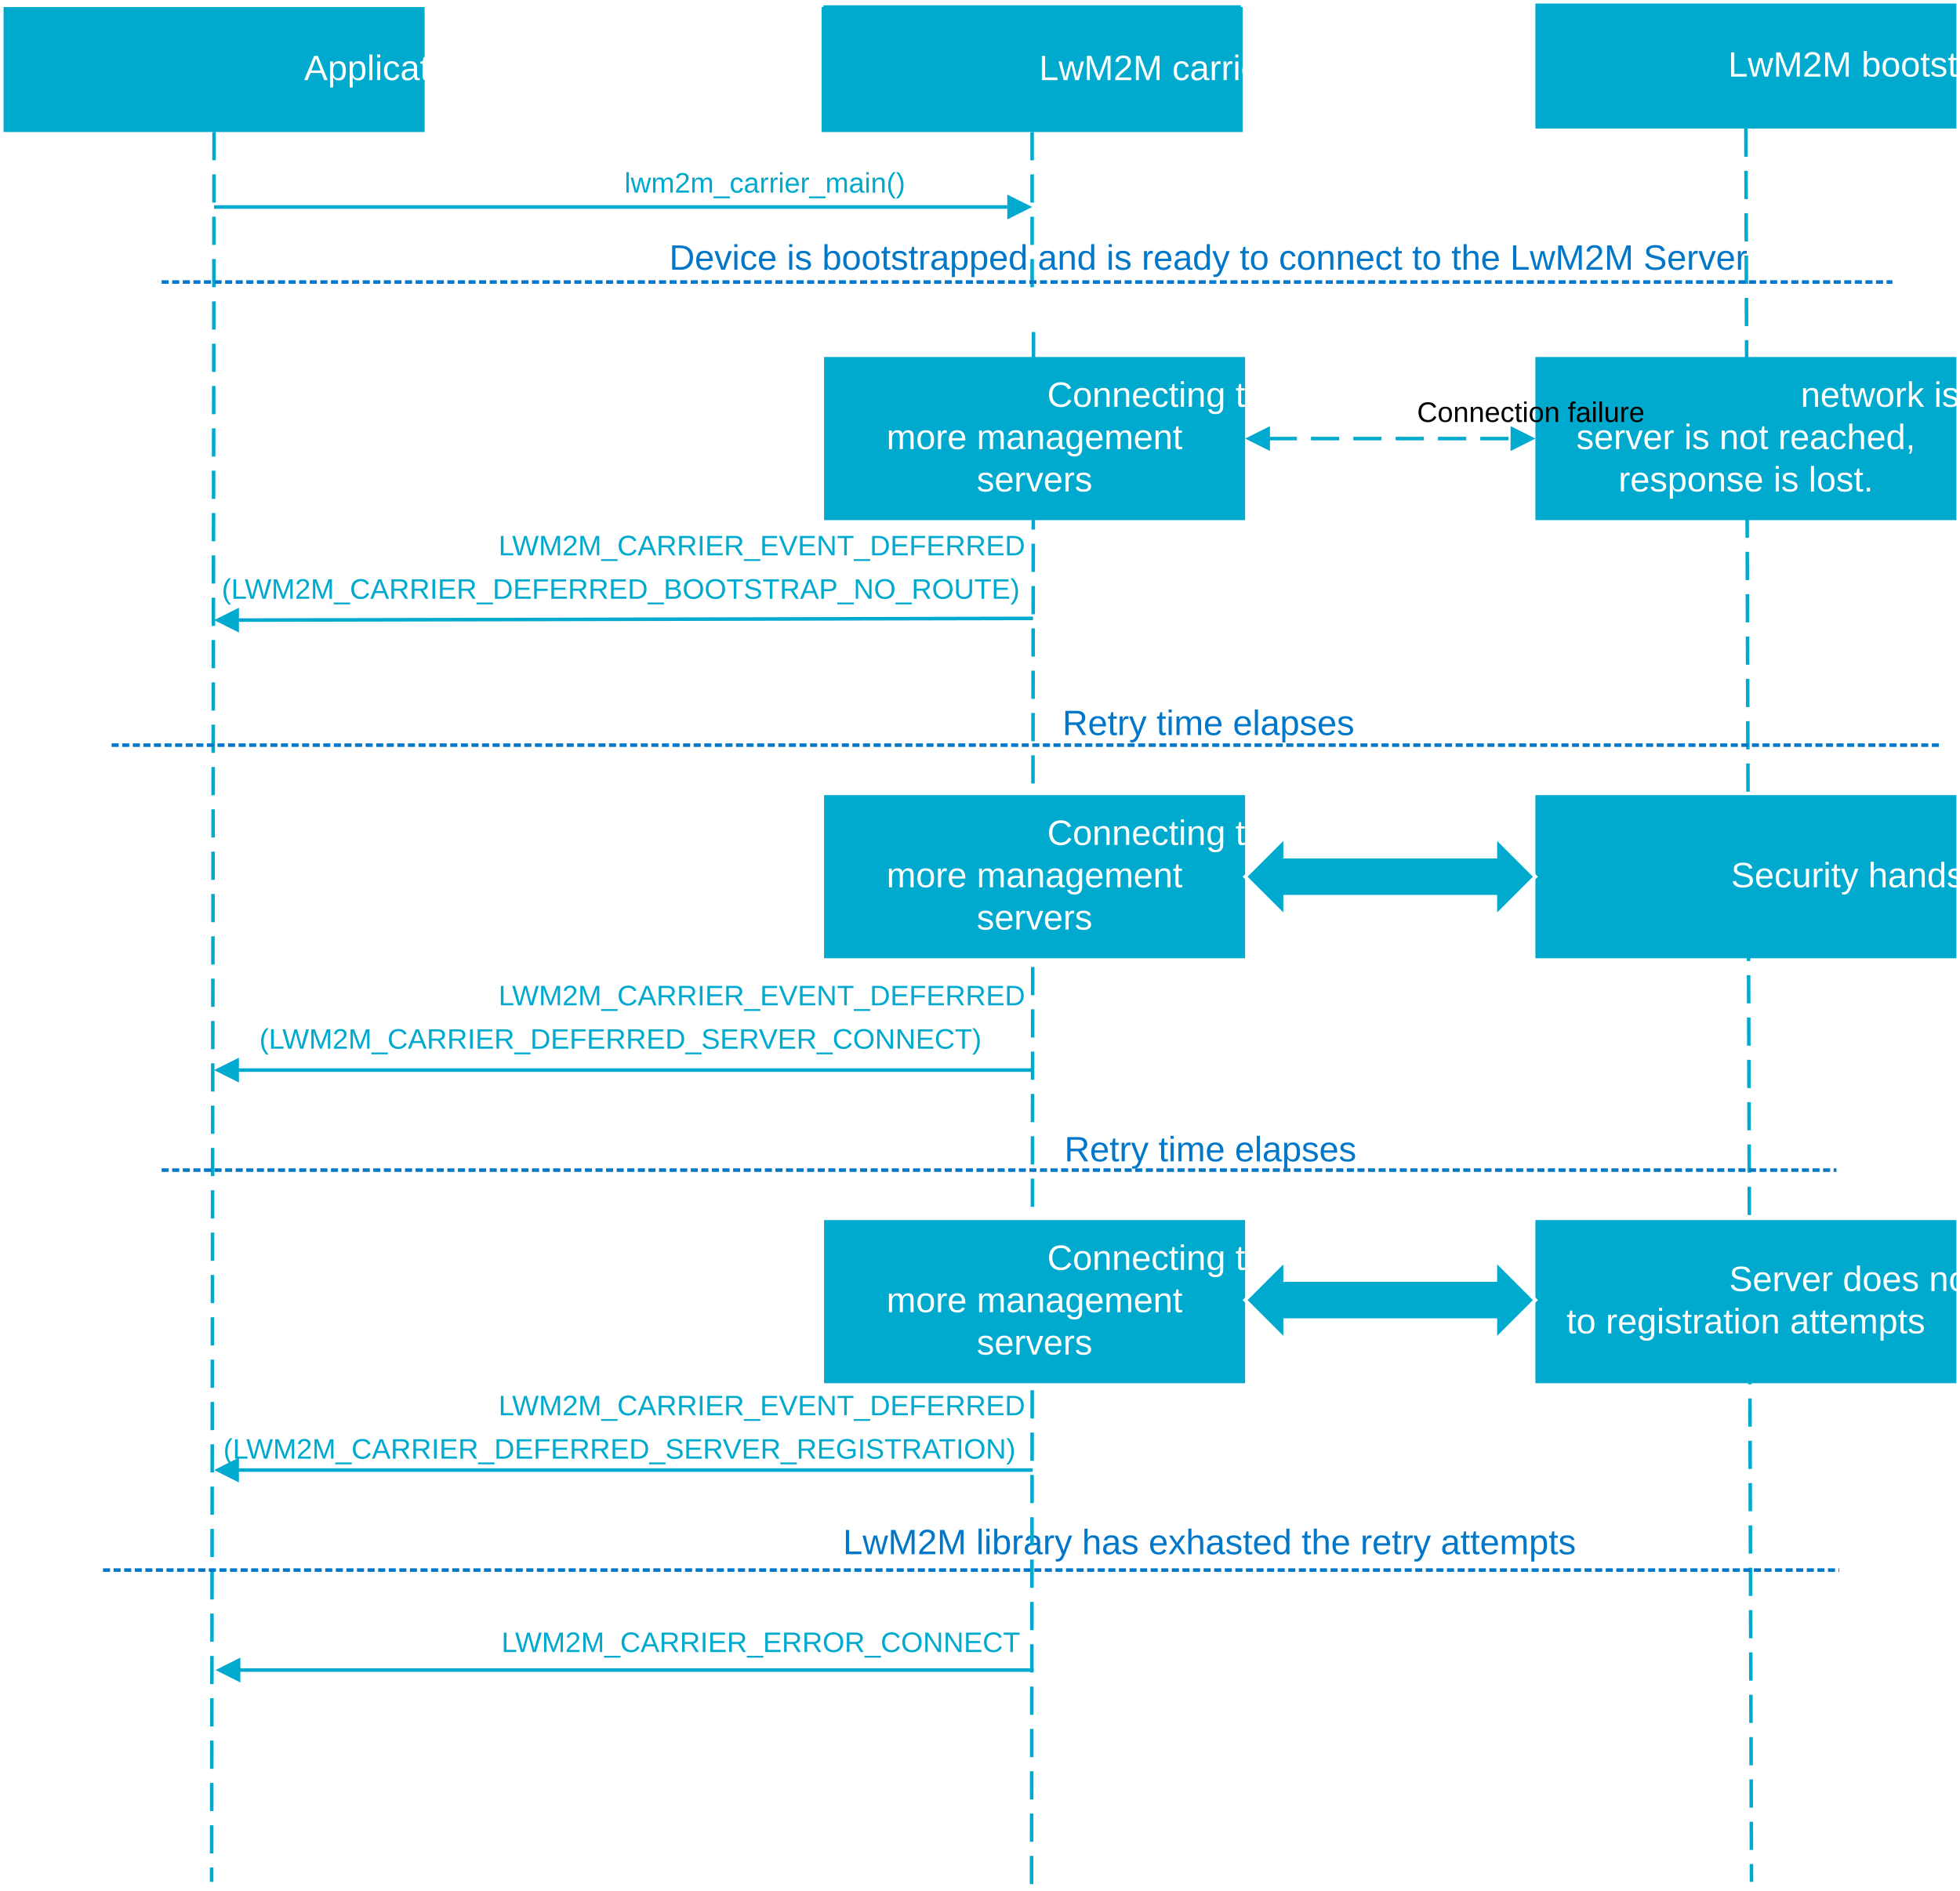
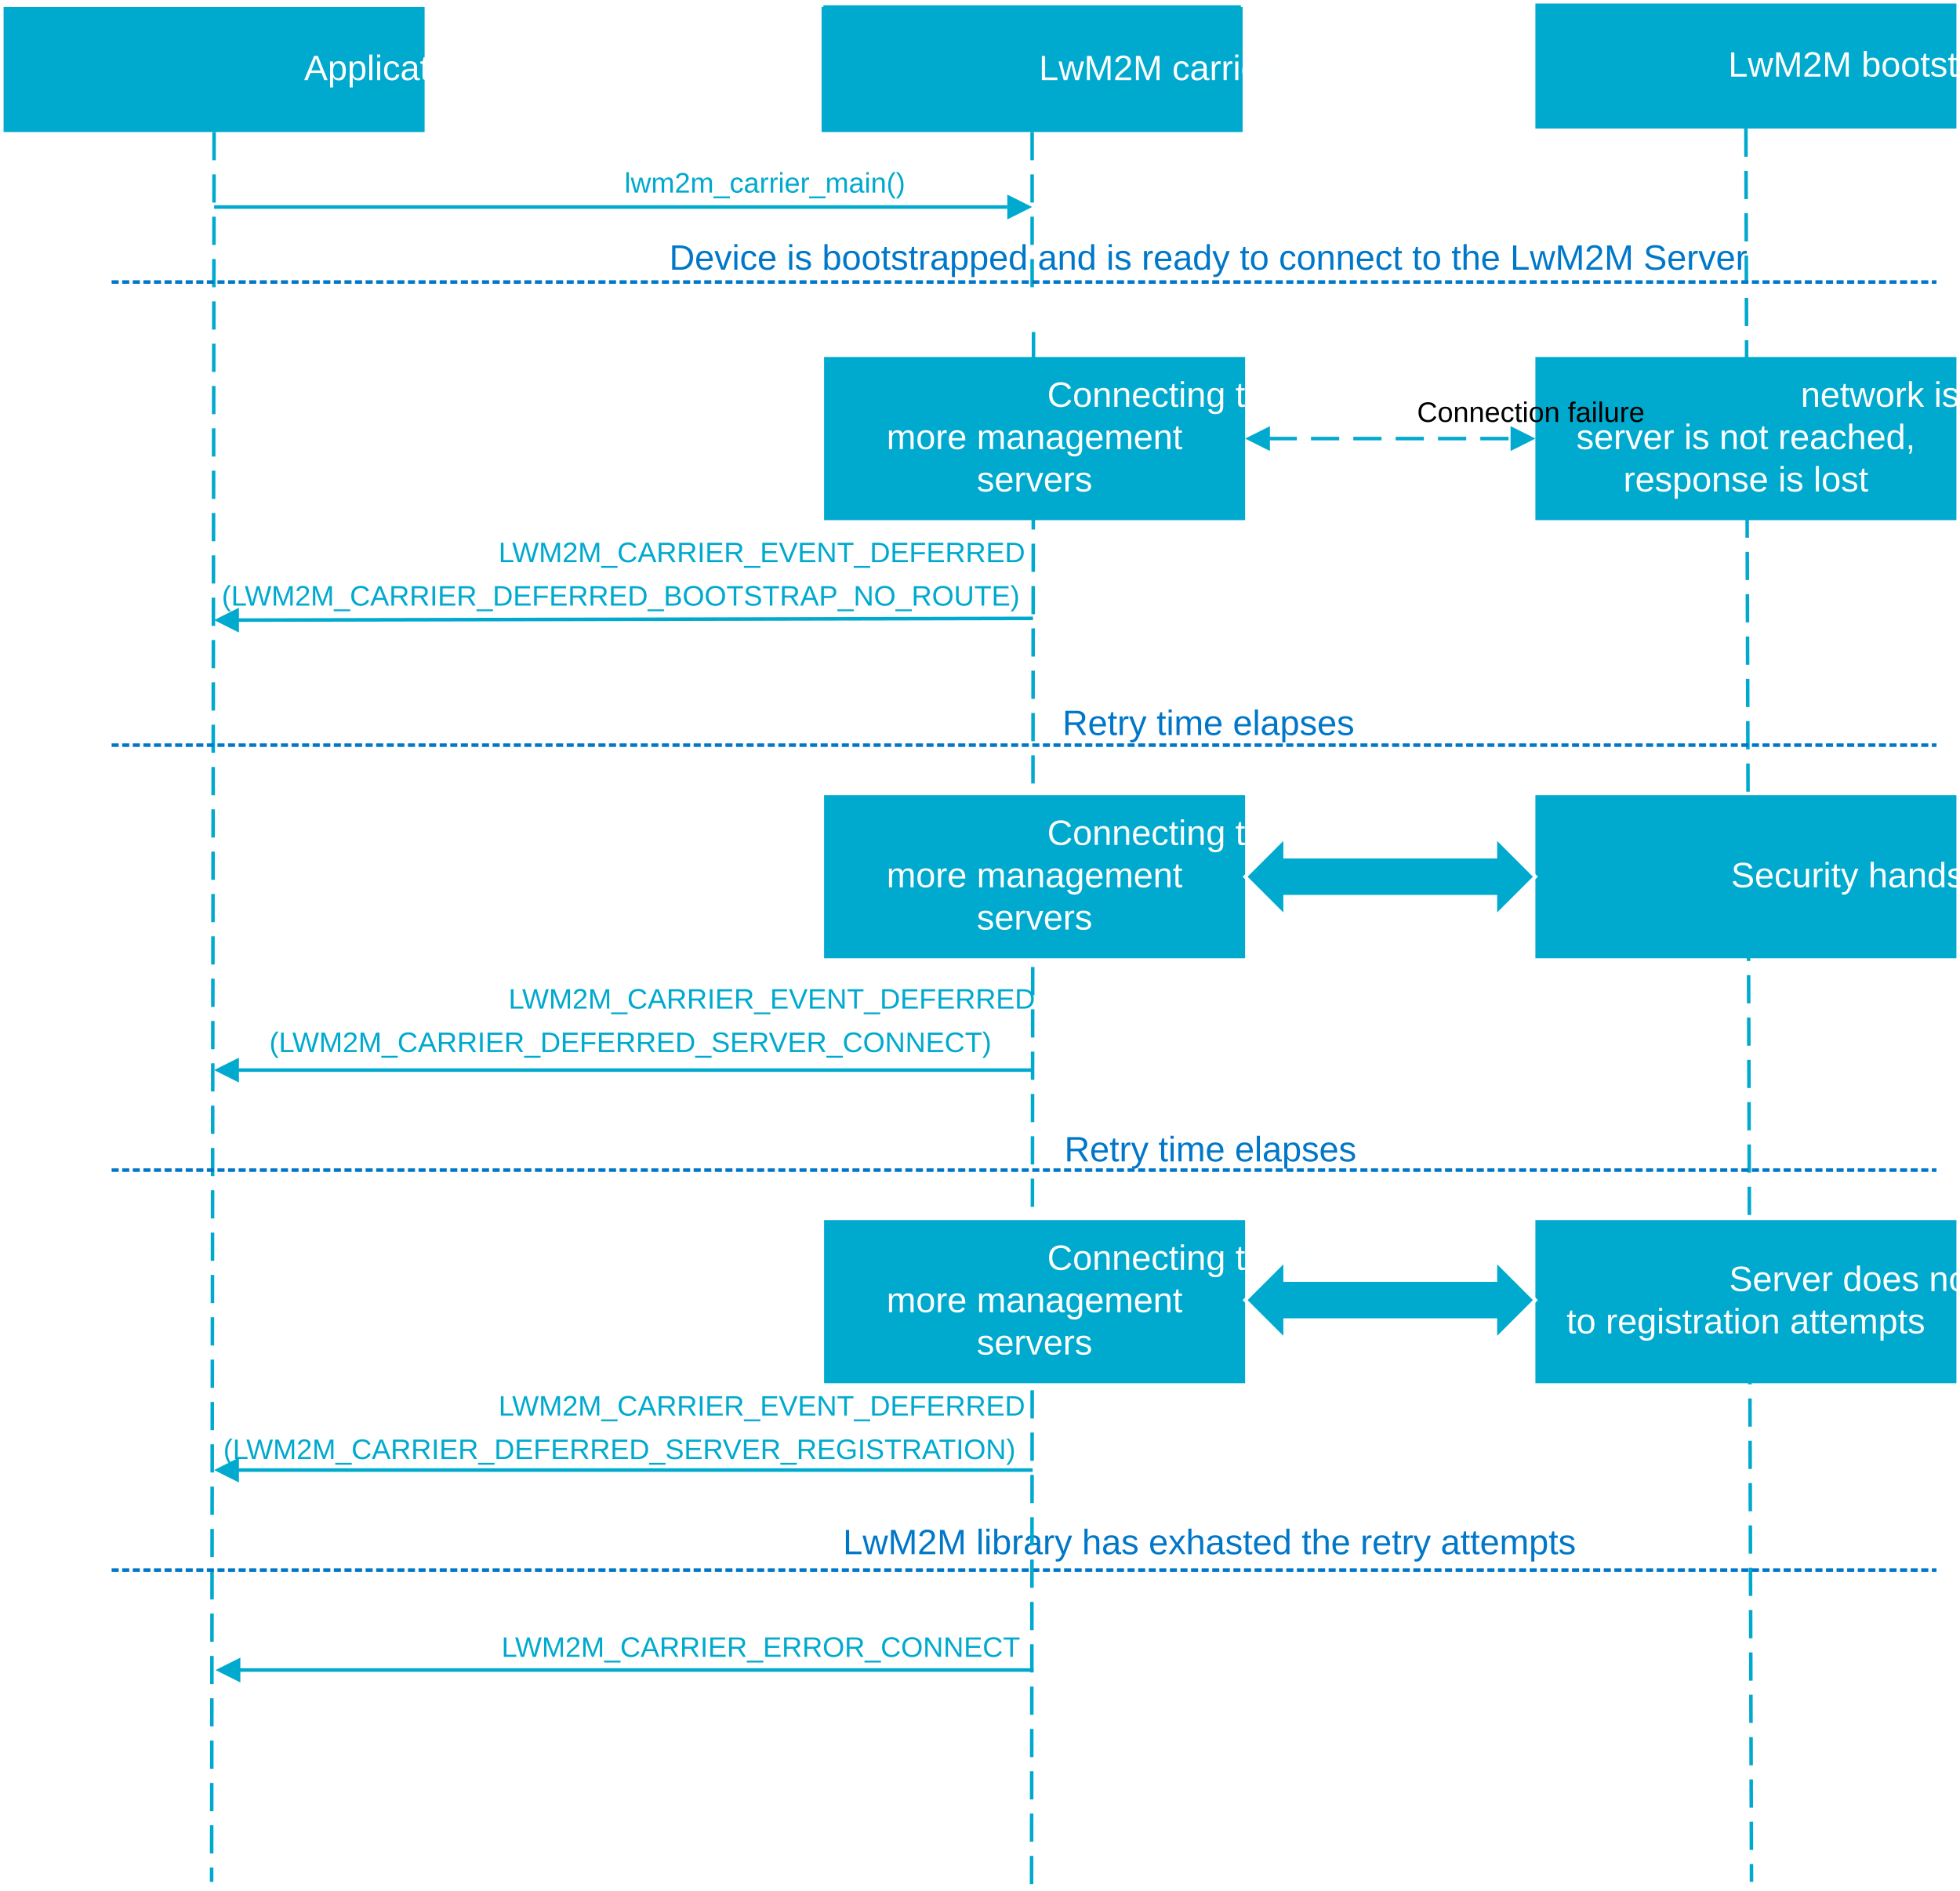
<svg xmlns="http://www.w3.org/2000/svg" xmlns:ns1="http://schemas.microsoft.com/visio/2003/SVGExtensions/" xmlns:xlink="http://www.w3.org/1999/xlink" width="7.717in" height="7.443in" viewBox="0 0 555.6 535.905" xml:space="preserve" color-interpolation-filters="sRGB" class="st15">
  <ns1:documentProperties ns1:langID="1035" ns1:viewMarkup="false" />
  <style type="text/css">
	
		.st1 {stroke:#00a9ce;stroke-dasharray:8,4;stroke-linecap:butt;stroke-width:1}
		.st2 {fill:none;stroke:none;stroke-width:1}
		.st3 {fill:#00a9ce;font-family:Arial;font-size:0.667em}
		.st4 {fill:#00a9ce;stroke:none;stroke-width:1}
		.st5 {fill:#feffff;font-family:Arial;font-size:0.833em}
		.st6 {fill:#00a9ce;stroke:#feffff;stroke-width:1}
		.st7 {fill:#0077c8;font-family:Arial;font-size:0.833em}
		.st8 {stroke:#0077c8;stroke-dasharray:2,1;stroke-linecap:butt;stroke-width:1}
		.st9 {marker-end:url(#mrkr4-48);stroke:#00a9ce;stroke-linecap:butt;stroke-width:1}
		.st10 {fill:#00a9ce;fill-opacity:1;stroke:#00a9ce;stroke-opacity:1;stroke-width:0.284}
		.st11 {marker-start:url(#mrkr4-54);stroke:#00a9ce;stroke-linecap:butt;stroke-width:1}
		.st12 {font-size:1em}
		.st13 {marker-end:url(#mrkr4-48);marker-start:url(#mrkr4-54);stroke:#00a9ce;stroke-dasharray:8,4;stroke-linecap:butt;stroke-width:1}
		.st14 {fill:#000000;font-family:Arial;font-size:0.667em}
		.st15 {fill:none;fill-rule:evenodd;font-size:12px;overflow:visible;stroke-linecap:square;stroke-miterlimit:3}
	
	</style>
  <defs id="Markers">
    <g id="lend4">
      <path d="M 2 1 L 0 0 L 2 -1 L 2 1 " style="stroke:none" />
    </g>
    <marker id="mrkr4-48" class="st10" ns1:arrowType="4" ns1:arrowSize="2" ns1:setback="7.04" refX="-7.04" orient="auto" markerUnits="strokeWidth" overflow="visible">
      <use xlink:href="#lend4" transform="scale(-3.52,-3.52) " />
    </marker>
    <marker id="mrkr4-54" class="st10" ns1:arrowType="4" ns1:arrowSize="2" ns1:setback="6.68" refX="6.68" orient="auto" markerUnits="strokeWidth" overflow="visible">
      <use xlink:href="#lend4" transform="scale(3.52) " />
    </marker>
  </defs>
  <g ns1:mID="0" ns1:index="1" ns1:groupContext="foregroundPage">
    <ns1:pageProperties ns1:drawingScale="0.0393701" ns1:pageScale="0.0393701" ns1:drawingUnits="24" ns1:shadowOffsetX="8.50394" ns1:shadowOffsetY="-8.50394" />
    <ns1:layer ns1:name="Connector" ns1:index="0" />
    <g id="shape82-1" ns1:mID="82" ns1:groupContext="shape" ns1:layerMember="0" transform="translate(285.486,-498.48)">
      <path d="M7.09 535.91 L7.09 581.57" class="st1" />
    </g>
    <g id="shape89-4" ns1:mID="89" ns1:groupContext="shape" transform="translate(130.842,-472.968)">
      <ns1:textBlock ns1:margins="rect(4,4,4,4)" ns1:tabSpace="42.5197" />
      <ns1:textRect cx="45.921" cy="524.567" width="91.85" height="22.677" />
      <rect x="0" y="513.228" width="91.843" height="22.677" class="st2" />
      <text x="6.14" y="527.57" class="st3" ns1:langID="1044">
        <ns1:paragraph ns1:horizAlign="1" />
        <ns1:tabList />lwm2m_carrier_main()</text>
    </g>
    <g id="shape78-7" ns1:mID="78" ns1:groupContext="shape" transform="translate(1,-498.48)">
      <ns1:userDefs>
        <ns1:ud ns1:nameU="visVersion" ns1:val="VT0(15):26" />
      </ns1:userDefs>
      <ns1:textBlock ns1:margins="rect(4,4,4,4)" ns1:tabSpace="42.5197" />
      <ns1:textRect cx="59.677" cy="518.189" width="119.36" height="35.433" />
      <rect x="0" y="500.472" width="119.354" height="35.433" class="st4" />
      <text x="35.22" y="521.19" class="st5" ns1:langID="1044">
        <ns1:paragraph ns1:horizAlign="1" />
        <ns1:tabList />Application</text>
    </g>
    <g id="shape79-10" ns1:mID="79" ns1:groupContext="shape" ns1:layerMember="0" transform="translate(67.4128,-498.48)">
      <path d="M-6.74 535.91 L-7.44 1031.97" class="st1" />
    </g>
    <g id="shape81-13" ns1:mID="81" ns1:groupContext="shape" transform="translate(232.896,-499.472)">
      <ns1:userDefs>
        <ns1:ud ns1:nameU="visVersion" ns1:val="VT0(15):26" />
      </ns1:userDefs>
      <ns1:textBlock ns1:margins="rect(4,4,4,4)" ns1:tabSpace="42.5197" />
      <ns1:textRect cx="59.677" cy="518.189" width="119.36" height="35.433" />
      <rect x="0" y="500.472" width="119.354" height="35.433" class="st6" />
      <text x="35.22" y="521.19" class="st5" ns1:langID="1044">
        <ns1:paragraph ns1:horizAlign="1" />
        <ns1:tabList />Application</text>
    </g>
    <g id="shape84-16" ns1:mID="84" ns1:groupContext="shape" ns1:layerMember="0" transform="translate(488.63,-499.472)">
      <path d="M6.29 535.91 L7.88 1032.96" class="st1" />
    </g>
    <g id="shape85-19" ns1:mID="85" ns1:groupContext="shape" transform="translate(232.896,-498.48)">
      <ns1:userDefs>
        <ns1:ud ns1:nameU="visVersion" ns1:val="VT0(15):26" />
      </ns1:userDefs>
      <ns1:textBlock ns1:margins="rect(4,4,4,4)" ns1:tabSpace="42.5197" />
      <ns1:textRect cx="59.677" cy="518.189" width="119.36" height="35.433" />
      <rect x="0" y="500.472" width="119.354" height="35.433" class="st4" />
      <text x="11.62" y="521.19" class="st5" ns1:langID="1044">
        <ns1:paragraph ns1:horizAlign="1" />
        <ns1:tabList />LwM2M carrier library</text>
    </g>
    <g id="shape87-22" ns1:mID="87" ns1:groupContext="shape" transform="translate(435.246,-499.472)">
      <ns1:userDefs>
        <ns1:ud ns1:nameU="visVersion" ns1:val="VT0(15):26" />
      </ns1:userDefs>
      <ns1:textBlock ns1:margins="rect(4,4,4,4)" ns1:tabSpace="42.5197" />
      <ns1:textRect cx="59.677" cy="518.189" width="119.36" height="35.433" />
      <rect x="0" y="500.472" width="119.354" height="35.433" class="st4" />
      <text x="4.66" y="521.19" class="st5" ns1:langID="1044">
        <ns1:paragraph ns1:horizAlign="1" />
        <ns1:tabList />LwM2M bootstrap server</text>
    </g>
    <g id="shape93-25" ns1:mID="93" ns1:groupContext="shape" transform="translate(124.064,-459.109)">
      <ns1:textBlock ns1:margins="rect(4,4,4,4)" ns1:tabSpace="42.5197" />
      <ns1:textRect cx="168.509" cy="531.967" width="337.02" height="7.877" />
      <rect x="0" y="528.028" width="337.017" height="7.877" class="st2" />
      <text x="15.65" y="535.57" class="st7" ns1:langID="1044">
        <ns1:paragraph ns1:horizAlign="1" />
        <ns1:tabList />Device is bootstrapped and is ready to connect to the LwM2M Server</text>
    </g>
-     <g id="shape76-28" ns1:mID="76" ns1:groupContext="shape" transform="translate(45.8024,-455.961)">
-       <path d="M0 535.91 L490.66 535.91" class="st8" />
+     <g id="shape76-28" ns1:mID="76" ns1:groupContext="shape" transform="translate(31.6291,-455.961)">
+       <path d="M0 535.91 L517.32 535.91" class="st8" />
    </g>
    <g id="shape120-31" ns1:mID="120" ns1:groupContext="shape" transform="translate(179.031,-93.6481)">
      <ns1:textBlock ns1:margins="rect(4,4,4,4)" ns1:tabSpace="42.5197" />
      <ns1:textRect cx="113.863" cy="530.646" width="227.73" height="10.519" />
      <rect x="0" y="525.387" width="227.726" height="10.519" class="st2" />
      <text x="9.93" y="534.25" class="st7" ns1:langID="1044">
        <ns1:paragraph ns1:horizAlign="1" />
        <ns1:tabList />LwM2M library has exhasted the retry attempts</text>
    </g>
-     <g id="shape121-34" ns1:mID="121" ns1:groupContext="shape" transform="translate(29.1855,-90.8135)">
-       <path d="M0 535.91 L492.21 535.91" class="st8" />
-     </g>
-     <g id="shape125-37" ns1:mID="125" ns1:groupContext="shape" transform="translate(92.574,-60.4828)">
+     <g id="shape121-34" ns1:mID="121" ns1:groupContext="shape" transform="translate(31.6291,-90.8135)">
+       <path d="M0 535.91 L517.32 535.91" class="st8" />
+     </g>
+     <g id="shape125-37" ns1:mID="125" ns1:groupContext="shape" transform="translate(92.574,-59.1102)">
      <ns1:textBlock ns1:margins="rect(4,4,4,4)" ns1:tabSpace="42.5197" />
      <ns1:textRect cx="83.34" cy="526.409" width="166.68" height="18.992" />
      <rect x="0" y="516.913" width="166.679" height="18.992" class="st2" />
      <text x="9.55" y="528.81" class="st3" ns1:langID="1044">
        <ns1:paragraph ns1:horizAlign="1" />
        <ns1:tabList />LWM2M_CARRIER_ERROR_CONNECT</text>
    </g>
    <g id="shape126-40" ns1:mID="126" ns1:groupContext="shape" ns1:layerMember="0" transform="translate(299.784,-441.787)">
      <path d="M-6.81 535.91 L-7.37 976.69" class="st1" />
    </g>
    <g id="shape146-43" ns1:mID="146" ns1:groupContext="shape" ns1:layerMember="0" transform="translate(60.6768,-484.307)">
      <path d="M0 542.99 L224.86 542.99" class="st9" />
    </g>
    <g id="shape153-49" ns1:mID="153" ns1:groupContext="shape" ns1:layerMember="0" transform="translate(60.6768,-353.27)">
      <path d="M6.68 529.06 L7.04 529.06 L232.15 528.57" class="st11" />
    </g>
    <g id="shape160-55" ns1:mID="160" ns1:groupContext="shape" transform="translate(233.597,-388.451)">
      <ns1:userDefs>
        <ns1:ud ns1:nameU="visVersion" ns1:val="VT0(15):26" />
      </ns1:userDefs>
      <ns1:textBlock ns1:margins="rect(4,4,4,4)" ns1:tabSpace="42.5197" />
      <ns1:textRect cx="59.677" cy="512.781" width="119.36" height="46.249" />
      <rect x="0" y="489.656" width="119.354" height="46.249" class="st4" />
      <text x="13.26" y="503.78" class="st5" ns1:langID="1044">
        <ns1:paragraph ns1:horizAlign="1" />
        <ns1:tabList />Connecting to one or <tspan x="17.71" dy="1.2em" class="st12">more management </tspan>
        <tspan x="43.29" dy="1.2em" class="st12">servers</tspan>
      </text>
    </g>
    <g id="shape162-60" ns1:mID="162" ns1:groupContext="shape" transform="translate(435.246,-388.451)">
      <ns1:userDefs>
        <ns1:ud ns1:nameU="visVersion" ns1:val="VT0(15):26" />
      </ns1:userDefs>
      <ns1:textBlock ns1:margins="rect(4,4,4,4)" ns1:tabSpace="42.5197" />
      <ns1:textRect cx="59.677" cy="512.781" width="119.36" height="46.249" />
      <rect x="0" y="489.656" width="119.354" height="46.249" class="st4" />
      <text x="25.22" y="503.78" class="st5" ns1:langID="1044">
        <ns1:paragraph ns1:horizAlign="1" />
        <ns1:tabList />network issues,<ns1:newlineChar />
        <tspan x="11.6" dy="1.2em" class="st12">server is not reached, </tspan>
-         <tspan x="23.55" dy="1.2em" class="st12">response is lost.</tspan>
-       </text>
-     </g>
-     <g id="shape164-65" ns1:mID="164" ns1:groupContext="shape" transform="translate(51.4716,-364.782)">
+         <tspan x="24.94" dy="1.2em" class="st12">response is lost</tspan>
+       </text>
+     </g>
+     <g id="shape164-65" ns1:mID="164" ns1:groupContext="shape" transform="translate(51.4716,-362.842)">
      <ns1:textBlock ns1:margins="rect(4,4,4,4)" ns1:tabSpace="42.5197" />
      <ns1:textRect cx="124.724" cy="526.409" width="249.45" height="18.992" />
      <rect x="0" y="516.913" width="249.449" height="18.992" class="st2" />
      <text x="49.82" y="522.21" class="st3" ns1:langID="1044">
        <ns1:paragraph ns1:horizAlign="1" />
        <ns1:tabList />LWM2M_CARRIER_EVENT_DEFERRED<ns1:lf />
        <tspan x="11.38" dy="1.538em" class="st12">(LWM2M_CARRIER_DEFERRED_BOOTSTRAP_NO_ROUTE)</tspan>
      </text>
    </g>
    <g id="shape166-69" ns1:mID="166" ns1:groupContext="shape" transform="translate(31.6291,-324.672)">
-       <path d="M0 535.91 L518.34 535.91" class="st8" />
+       <path d="M0 535.91 L517.32 535.91" class="st8" />
    </g>
    <g id="shape168-72" ns1:mID="168" ns1:groupContext="shape" transform="translate(235.171,-325.869)">
      <ns1:textBlock ns1:margins="rect(4,4,4,4)" ns1:tabSpace="42.5197" />
      <ns1:textRect cx="57.402" cy="530.646" width="114.81" height="10.519" />
      <rect x="0" y="525.387" width="114.803" height="10.519" class="st2" />
      <text x="16" y="534.25" class="st7" ns1:langID="1044">
        <ns1:paragraph ns1:horizAlign="1" />
        <ns1:tabList />Retry time elapses</text>
    </g>
    <g id="shape171-75" ns1:mID="171" ns1:groupContext="shape" transform="translate(233.597,-264.249)">
      <ns1:userDefs>
        <ns1:ud ns1:nameU="visVersion" ns1:val="VT0(15):26" />
      </ns1:userDefs>
      <ns1:textBlock ns1:margins="rect(4,4,4,4)" ns1:tabSpace="42.5197" />
      <ns1:textRect cx="59.677" cy="512.781" width="119.36" height="46.249" />
      <rect x="0" y="489.656" width="119.354" height="46.249" class="st4" />
      <text x="13.26" y="503.78" class="st5" ns1:langID="1044">
        <ns1:paragraph ns1:horizAlign="1" />
        <ns1:tabList />Connecting to one or <tspan x="17.71" dy="1.2em" class="st12">more management </tspan>
        <tspan x="43.29" dy="1.2em" class="st12">servers</tspan>
      </text>
    </g>
    <g id="shape172-80" ns1:mID="172" ns1:groupContext="shape" transform="translate(435.246,-264.249)">
      <ns1:userDefs>
        <ns1:ud ns1:nameU="visVersion" ns1:val="VT0(15):26" />
      </ns1:userDefs>
      <ns1:textBlock ns1:margins="rect(4,4,4,4)" ns1:tabSpace="42.5197" />
      <ns1:textRect cx="59.677" cy="512.781" width="119.36" height="46.249" />
      <rect x="0" y="489.656" width="119.354" height="46.249" class="st4" />
      <text x="5.48" y="515.78" class="st5" ns1:langID="1044">
        <ns1:paragraph ns1:horizAlign="1" />
        <ns1:tabList />Security handshake fails</text>
    </g>
-     <g id="shape175-83" ns1:mID="175" ns1:groupContext="shape" transform="translate(51.4716,-237.223)">
+     <g id="shape175-83" ns1:mID="175" ns1:groupContext="shape" transform="translate(54.3063,-236.276)">
      <ns1:textBlock ns1:margins="rect(4,4,4,4)" ns1:tabSpace="42.5197" />
      <ns1:textRect cx="124.724" cy="526.409" width="249.45" height="18.992" />
      <rect x="0" y="516.913" width="249.449" height="18.992" class="st2" />
      <text x="49.82" y="522.21" class="st3" ns1:langID="1044">
        <ns1:paragraph ns1:horizAlign="1" />
        <ns1:tabList />LWM2M_CARRIER_EVENT_DEFERRED<ns1:lf />
        <tspan x="22.04" dy="1.538em" class="st12">(LWM2M_CARRIER_DEFERRED_SERVER_CONNECT)</tspan>
      </text>
    </g>
-     <g id="shape176-87" ns1:mID="176" ns1:groupContext="shape" transform="translate(45.8023,-204.199)">
-       <path d="M0 535.91 L474.8 535.91" class="st8" />
+     <g id="shape176-87" ns1:mID="176" ns1:groupContext="shape" transform="translate(31.6291,-204.199)">
+       <path d="M0 535.91 L517.32 535.91" class="st8" />
    </g>
    <g id="shape177-90" ns1:mID="177" ns1:groupContext="shape" transform="translate(235.724,-205.019)">
      <ns1:textBlock ns1:margins="rect(4,4,4,4)" ns1:tabSpace="42.5197" />
      <ns1:textRect cx="57.402" cy="530.646" width="114.81" height="10.519" />
      <rect x="0" y="525.387" width="114.803" height="10.519" class="st2" />
      <text x="16" y="534.25" class="st7" ns1:langID="1044">
        <ns1:paragraph ns1:horizAlign="1" />
        <ns1:tabList />Retry time elapses</text>
    </g>
    <g id="shape178-93" ns1:mID="178" ns1:groupContext="shape" transform="translate(233.597,-143.777)">
      <ns1:userDefs>
        <ns1:ud ns1:nameU="visVersion" ns1:val="VT0(15):26" />
      </ns1:userDefs>
      <ns1:textBlock ns1:margins="rect(4,4,4,4)" ns1:tabSpace="42.5197" />
      <ns1:textRect cx="59.677" cy="512.781" width="119.36" height="46.249" />
      <rect x="0" y="489.656" width="119.354" height="46.249" class="st4" />
      <text x="13.26" y="503.78" class="st5" ns1:langID="1044">
        <ns1:paragraph ns1:horizAlign="1" />
        <ns1:tabList />Connecting to one or <tspan x="17.71" dy="1.2em" class="st12">more management </tspan>
        <tspan x="43.29" dy="1.2em" class="st12">servers</tspan>
      </text>
    </g>
    <g id="shape179-98" ns1:mID="179" ns1:groupContext="shape" transform="translate(435.246,-143.777)">
      <ns1:userDefs>
        <ns1:ud ns1:nameU="visVersion" ns1:val="VT0(15):26" />
      </ns1:userDefs>
      <ns1:textBlock ns1:margins="rect(4,4,4,4)" ns1:tabSpace="42.5197" />
      <ns1:textRect cx="59.677" cy="512.781" width="119.36" height="46.249" />
      <rect x="0" y="489.656" width="119.354" height="46.249" class="st4" />
      <text x="4.92" y="509.78" class="st5" ns1:langID="1044">
        <ns1:paragraph ns1:horizAlign="1" />
        <ns1:tabList />Server does not respond <tspan x="8.82" dy="1.2em" class="st12">to registration attempts</tspan>
      </text>
    </g>
    <g id="shape183-102" ns1:mID="183" ns1:groupContext="shape" ns1:layerMember="0" transform="translate(60.6768,-126.246)">
      <path d="M6.68 542.99 L7.04 542.99 L232.05 542.99" class="st11" />
    </g>
-     <g id="shape184-107" ns1:mID="184" ns1:groupContext="shape" transform="translate(51.4717,-121.002)">
+     <g id="shape184-107" ns1:mID="184" ns1:groupContext="shape" transform="translate(51.4716,-120.905)">
      <ns1:textBlock ns1:margins="rect(4,4,4,4)" ns1:tabSpace="42.5197" />
      <ns1:textRect cx="124.724" cy="526.409" width="249.45" height="18.992" />
      <rect x="0" y="516.913" width="249.449" height="18.992" class="st2" />
      <text x="49.82" y="522.21" class="st3" ns1:langID="1044">
        <ns1:paragraph ns1:horizAlign="1" />
        <ns1:tabList />LWM2M_CARRIER_EVENT_DEFERRED<ns1:lf />
        <tspan x="11.82" dy="1.538em" class="st12">(LWM2M_CARRIER_DEFERRED_SERVER_REGISTRATION)</tspan>
      </text>
    </g>
    <g id="shape186-111" ns1:mID="186" ns1:groupContext="shape" ns1:layerMember="0" transform="translate(60.6768,-239.632)">
      <path d="M6.68 542.99 L7.04 542.99 L231.9 542.99" class="st11" />
    </g>
    <g id="shape187-116" ns1:mID="187" ns1:groupContext="shape" ns1:layerMember="0" transform="translate(61.0824,-69.5537)">
      <path d="M6.68 542.99 L7.04 542.99 L231.9 542.99" class="st11" />
    </g>
    <g id="shape192-121" ns1:mID="192" ns1:groupContext="shape" transform="translate(352.951,-287.374)">
      <ns1:userDefs>
        <ns1:ud ns1:nameU="visVersion" ns1:val="VT0(15):26" />
        <ns1:ud ns1:nameU="ArrowType" ns1:prompt="" ns1:val="VT0(3):26" />
      </ns1:userDefs>
      <path d="M0 535.91 L11.34 524.57 L11.34 530.24 L70.96 530.24 L70.96 524.57 L82.3 535.91 L70.96 547.24 L70.96 541.57 L11.34        541.57 L11.34 547.24 L0 535.91 Z" class="st6" />
    </g>
    <g id="shape193-123" ns1:mID="193" ns1:groupContext="shape" transform="translate(352.951,-167.349)">
      <ns1:userDefs>
        <ns1:ud ns1:nameU="visVersion" ns1:val="VT0(15):26" />
        <ns1:ud ns1:nameU="ArrowType" ns1:prompt="" ns1:val="VT0(3):26" />
      </ns1:userDefs>
      <path d="M0 535.91 L11.34 524.57 L11.34 530.24 L70.96 530.24 L70.96 524.57 L82.3 535.91 L70.96 547.24 L70.96 541.57 L11.34        541.57 L11.34 547.24 L0 535.91 Z" class="st6" />
    </g>
    <g id="shape194-125" ns1:mID="194" ns1:groupContext="shape" ns1:layerMember="0" transform="translate(352.951,-404.489)">
      <path d="M6.68 528.82 L7.04 528.82 L75.26 528.82" class="st13" />
    </g>
    <g id="shape195-132" ns1:mID="195" ns1:groupContext="shape" transform="translate(345.178,-413.441)">
      <ns1:textBlock ns1:margins="rect(4,4,4,4)" ns1:tabSpace="42.5197" />
      <ns1:textRect cx="48.738" cy="530.646" width="97.48" height="10.519" />
      <rect x="0" y="525.387" width="97.475" height="10.519" class="st2" />
      <text x="16.5" y="533.05" class="st14" ns1:langID="1044">
        <ns1:paragraph ns1:horizAlign="1" />
        <ns1:tabList />Connection failure</text>
    </g>
  </g>
</svg>
